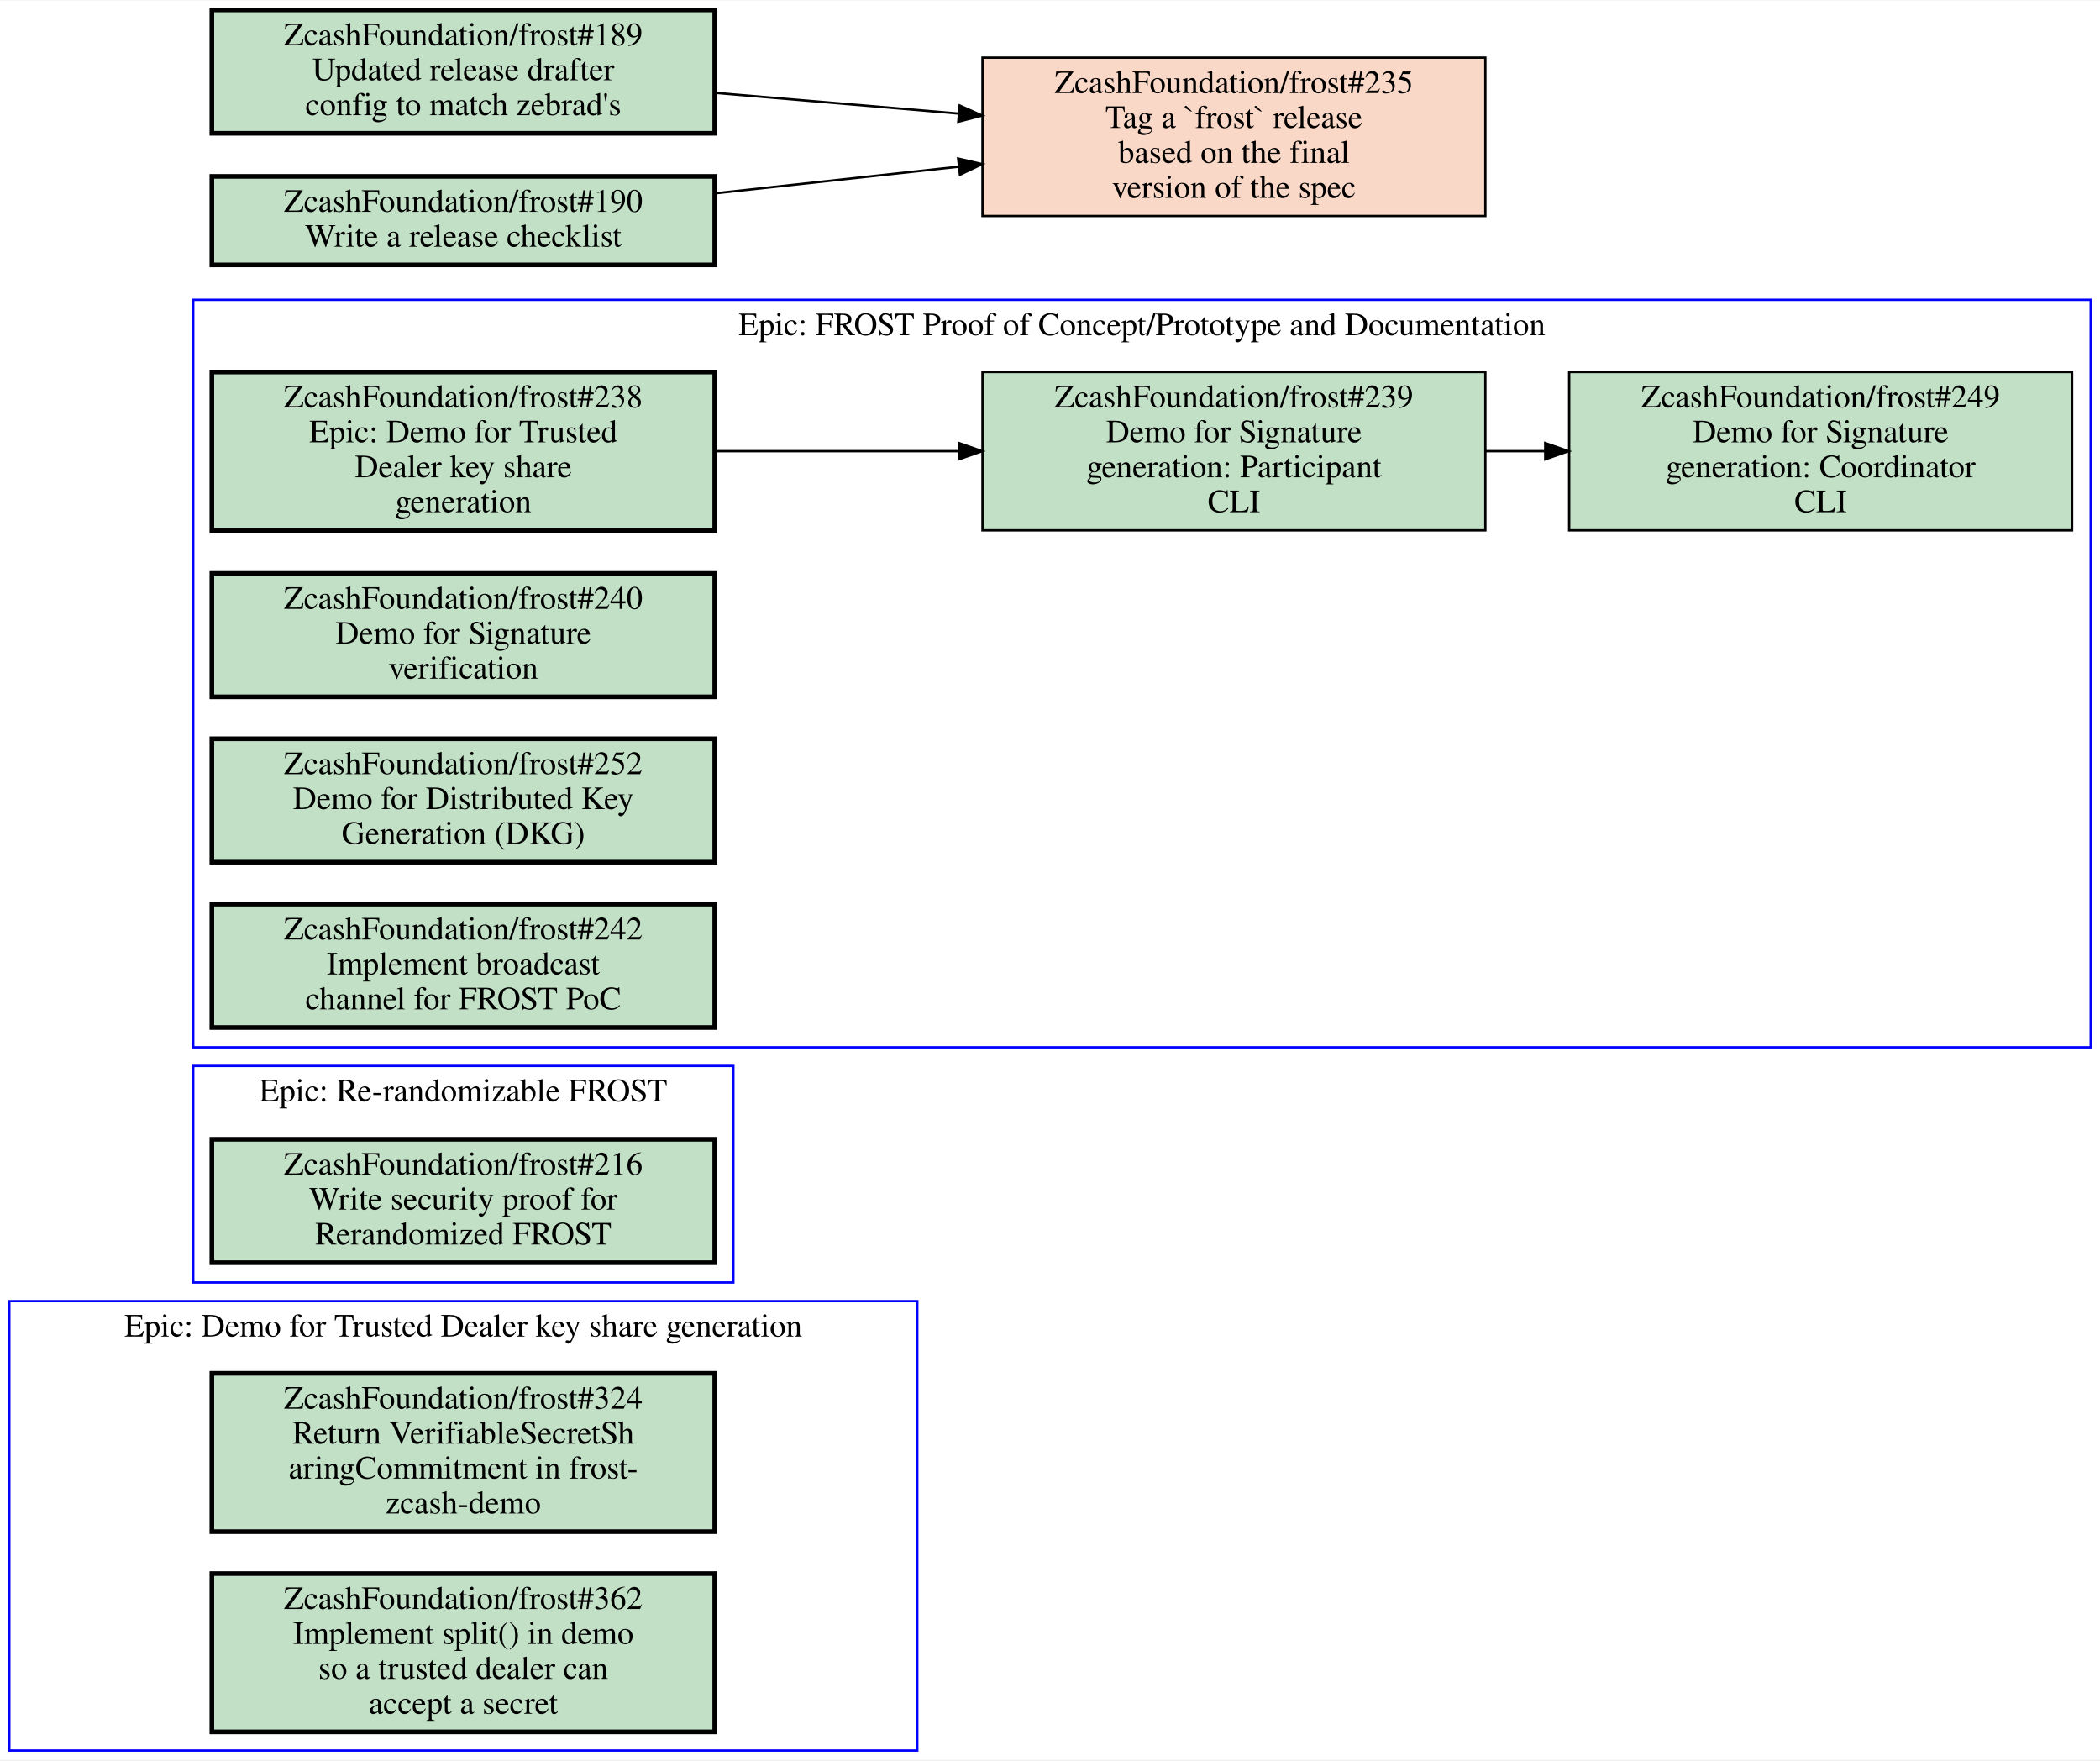
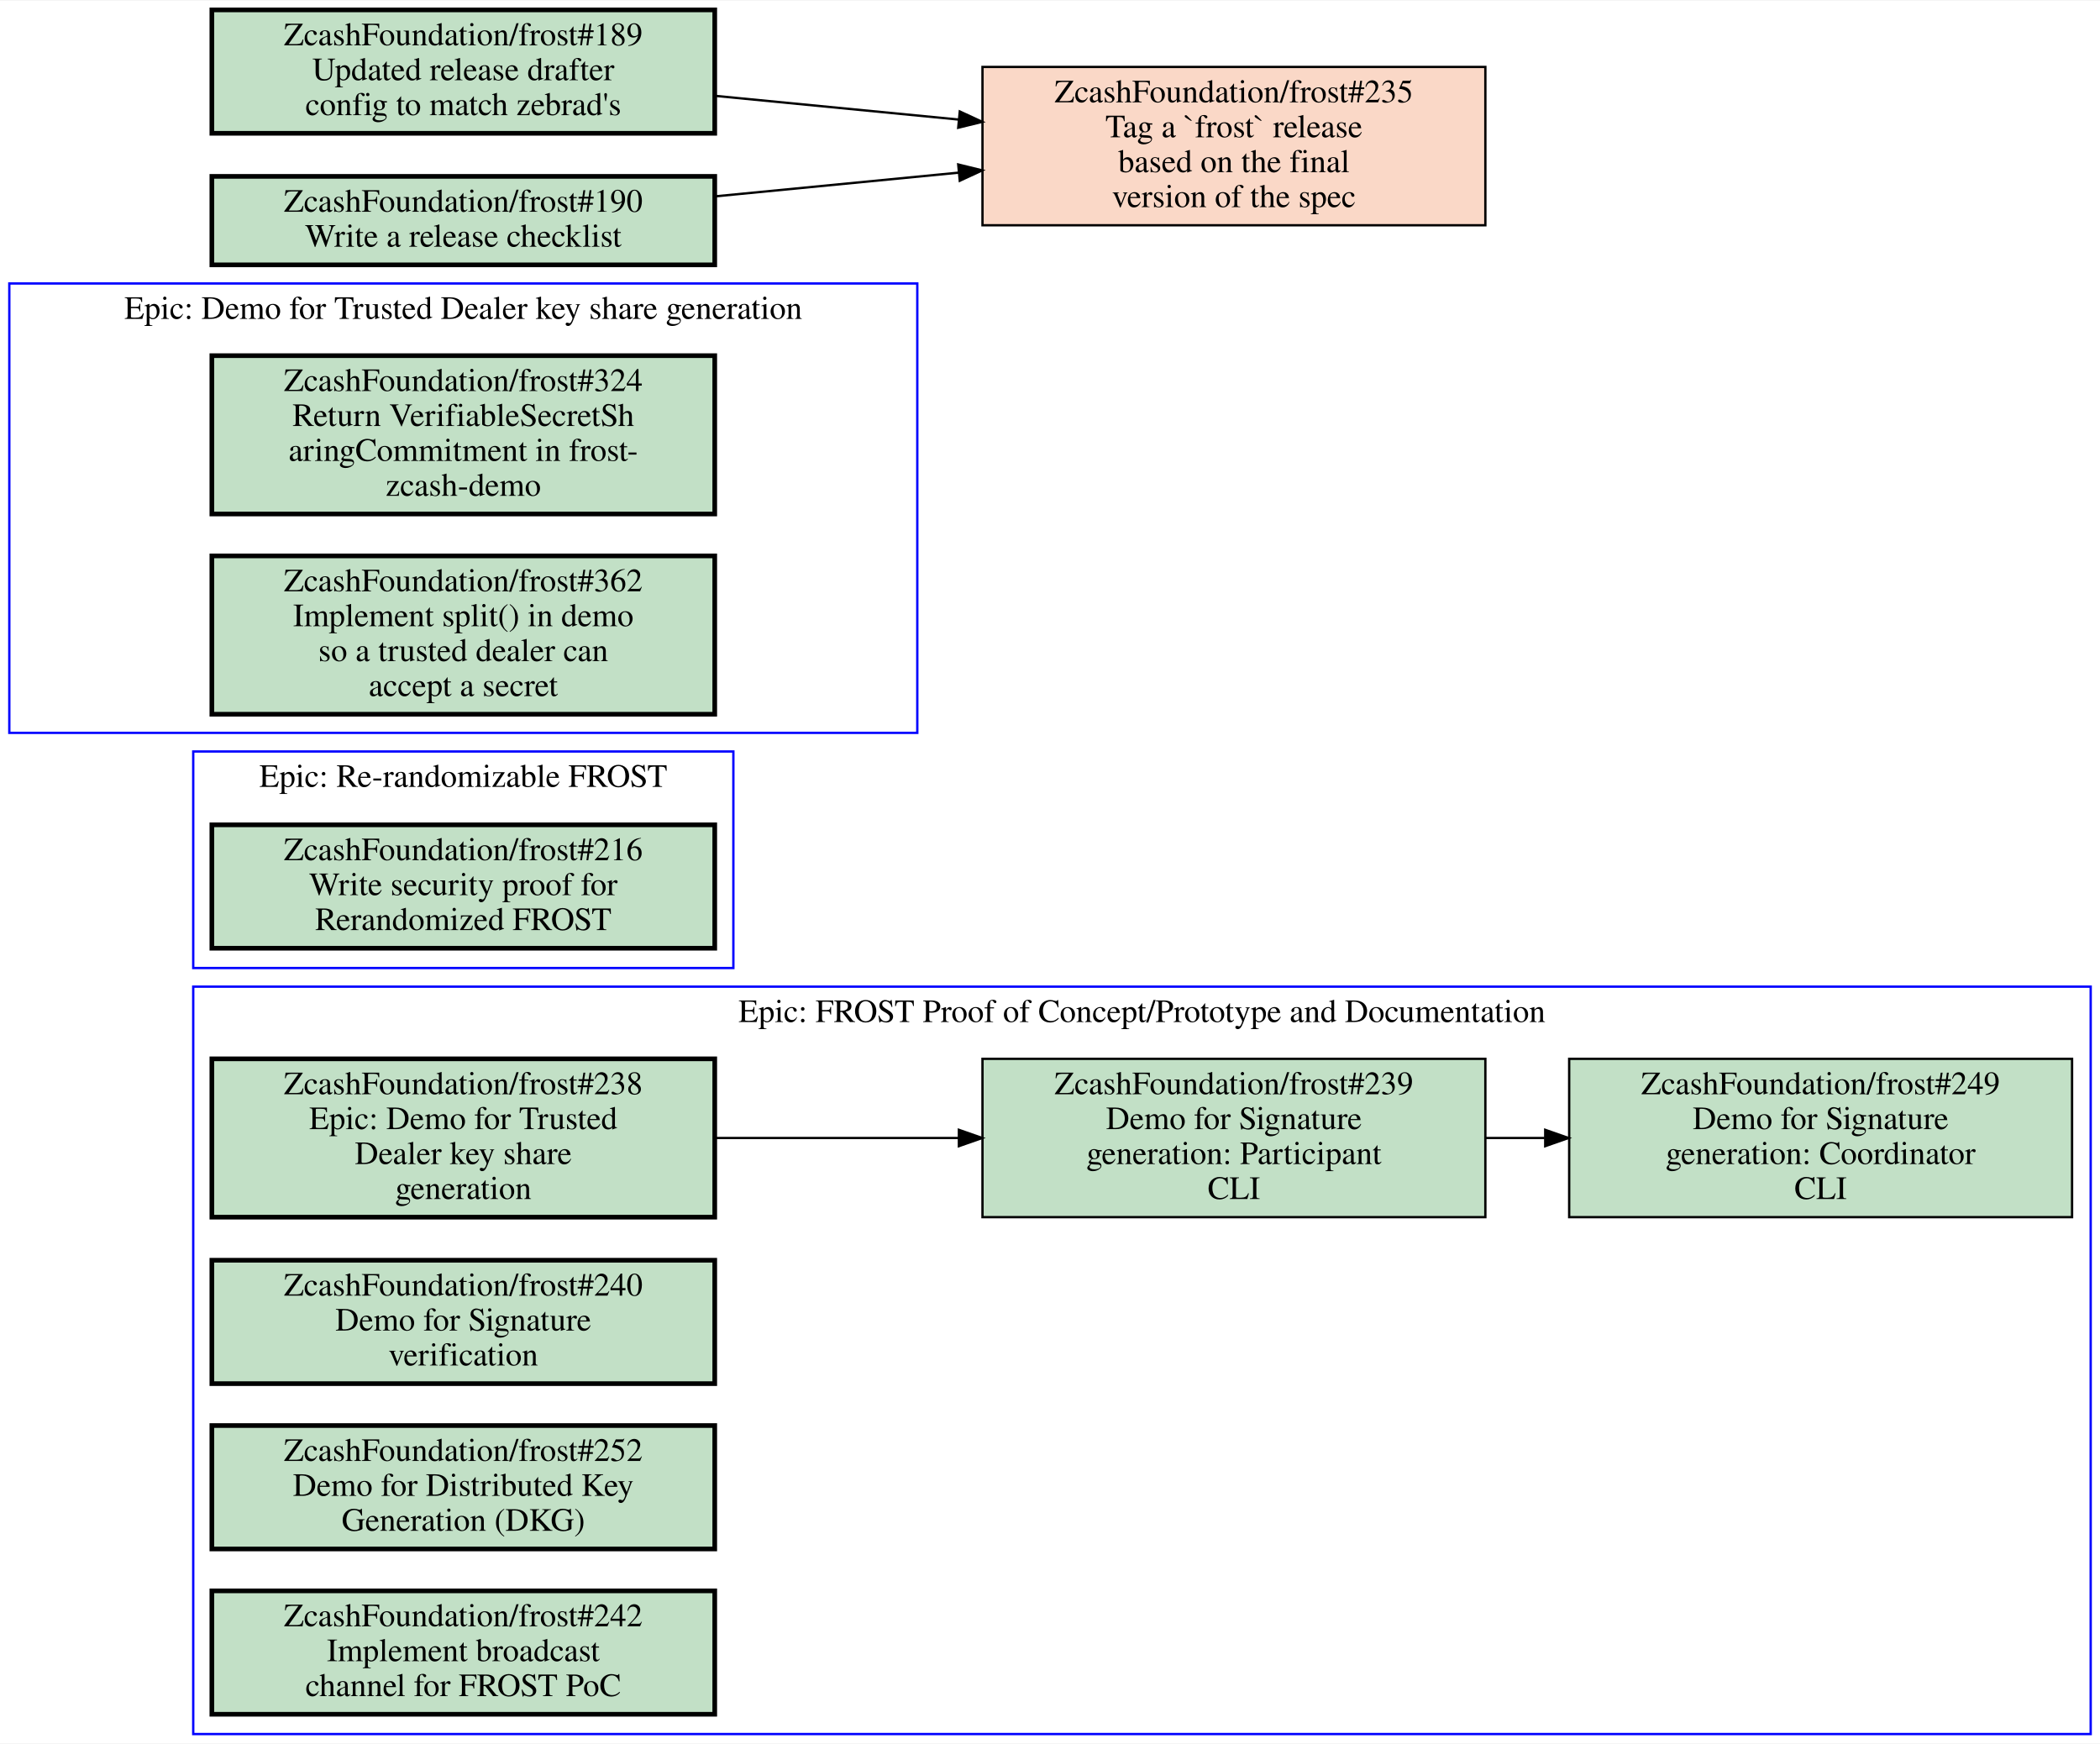
- <svg xmlns="http://www.w3.org/2000/svg" xmlns:xlink="http://www.w3.org/1999/xlink" width="902pt" height="756pt" viewBox="0.00 0.00 902.00 755.50">
-   <g id="graph0" class="graph" transform="scale(1 1) rotate(0) translate(4 751.5)">
-     <polygon fill="white" stroke="transparent" points="-4,4 -4,-751.5 898,-751.5 898,4 -4,4" />
+ <svg xmlns="http://www.w3.org/2000/svg" xmlns:xlink="http://www.w3.org/1999/xlink" width="902pt" height="749pt" viewBox="0.00 0.00 902.00 748.50">
+   <g id="graph0" class="graph" transform="scale(1 1) rotate(0) translate(4 744.5)">
+     <polygon fill="white" stroke="transparent" points="-4,4 -4,-744.5 898,-744.5 898,4 -4,4" />
    <g id="clust1" class="cluster">
-       <polygon fill="none" stroke="blue" points="79,-201 79,-294 311,-294 311,-201 79,-201" />
-       <text text-anchor="middle" x="195" y="-278.8" font-family="Times,serif" font-size="14.00">Epic: Re-randomizable FROST</text>
+       <polygon fill="none" stroke="blue" points="0,-430 0,-623 390,-623 390,-430 0,-430" />
+       <text text-anchor="middle" x="195" y="-607.8" font-family="Times,serif" font-size="14.00">Epic: Demo for Trusted Dealer key share generation</text>
    </g>
    <g id="clust2" class="cluster">
-       <polygon fill="none" stroke="blue" points="0,0 0,-193 390,-193 390,0 0,0" />
-       <text text-anchor="middle" x="195" y="-177.8" font-family="Times,serif" font-size="14.00">Epic: Demo for Trusted Dealer key share generation</text>
+       <polygon fill="none" stroke="blue" points="79,0 79,-321 894,-321 894,0 79,0" />
+       <text text-anchor="middle" x="486.5" y="-305.8" font-family="Times,serif" font-size="14.00">Epic: FROST Proof of Concept/Prototype and Documentation</text>
    </g>
    <g id="clust3" class="cluster">
-       <polygon fill="none" stroke="blue" points="79,-302 79,-623 894,-623 894,-302 79,-302" />
-       <text text-anchor="middle" x="486.5" y="-607.8" font-family="Times,serif" font-size="14.00">Epic: FROST Proof of Concept/Prototype and Documentation</text>
+       <polygon fill="none" stroke="blue" points="79,-329 79,-422 311,-422 311,-329 79,-329" />
+       <text text-anchor="middle" x="195" y="-406.8" font-family="Times,serif" font-size="14.00">Epic: Re-randomizable FROST</text>
    </g>
    <g id="node1" class="node open">
      <g id="a_node1">
-         <a xlink:href="https://github.com/ZcashFoundation/frost/issues/216" xlink:title="ZcashFoundation/frost#216&#10;Write security proof for&#10;Rerandomized FROST" target="_blank">
-           <polygon fill="#c2e0c6" stroke="black" stroke-width="2" points="303,-262.5 87,-262.5 87,-209.5 303,-209.5 303,-262.5" />
-           <text text-anchor="middle" x="195" y="-247.3" font-family="Times,serif" font-size="14.00">ZcashFoundation/frost#216</text>
-           <text text-anchor="middle" x="195" y="-232.3" font-family="Times,serif" font-size="14.00">Write security proof for</text>
-           <text text-anchor="middle" x="195" y="-217.3" font-family="Times,serif" font-size="14.00">Rerandomized FROST</text>
+         <a xlink:href="https://github.com/ZcashFoundation/frost/issues/324" xlink:title="ZcashFoundation/frost#324&#10;Return VerifiableSecretSh&#10;aringCommitment in frost-&#10;zcash-demo" target="_blank">
+           <polygon fill="#c2e0c6" stroke="black" stroke-width="2" points="303,-592 87,-592 87,-524 303,-524 303,-592" />
+           <text text-anchor="middle" x="195" y="-576.8" font-family="Times,serif" font-size="14.00">ZcashFoundation/frost#324</text>
+           <text text-anchor="middle" x="195" y="-561.8" font-family="Times,serif" font-size="14.00">Return VerifiableSecretSh</text>
+           <text text-anchor="middle" x="195" y="-546.8" font-family="Times,serif" font-size="14.00">aringCommitment in frost-</text>
+           <text text-anchor="middle" x="195" y="-531.8" font-family="Times,serif" font-size="14.00">zcash-demo</text>
        </a>
      </g>
    </g>
    <g id="node2" class="node open">
      <g id="a_node2">
-         <a xlink:href="https://github.com/ZcashFoundation/frost/issues/324" xlink:title="ZcashFoundation/frost#324&#10;Return VerifiableSecretSh&#10;aringCommitment in frost-&#10;zcash-demo" target="_blank">
-           <polygon fill="#c2e0c6" stroke="black" stroke-width="2" points="303,-162 87,-162 87,-94 303,-94 303,-162" />
-           <text text-anchor="middle" x="195" y="-146.8" font-family="Times,serif" font-size="14.00">ZcashFoundation/frost#324</text>
-           <text text-anchor="middle" x="195" y="-131.8" font-family="Times,serif" font-size="14.00">Return VerifiableSecretSh</text>
-           <text text-anchor="middle" x="195" y="-116.8" font-family="Times,serif" font-size="14.00">aringCommitment in frost-</text>
-           <text text-anchor="middle" x="195" y="-101.8" font-family="Times,serif" font-size="14.00">zcash-demo</text>
+         <a xlink:href="https://github.com/ZcashFoundation/frost/issues/362" xlink:title="ZcashFoundation/frost#362&#10;Implement split() in demo&#10;so a trusted dealer can&#10;accept a secret" target="_blank">
+           <polygon fill="#c2e0c6" stroke="black" stroke-width="2" points="303,-506 87,-506 87,-438 303,-438 303,-506" />
+           <text text-anchor="middle" x="195" y="-490.8" font-family="Times,serif" font-size="14.00">ZcashFoundation/frost#362</text>
+           <text text-anchor="middle" x="195" y="-475.8" font-family="Times,serif" font-size="14.00">Implement split() in demo</text>
+           <text text-anchor="middle" x="195" y="-460.8" font-family="Times,serif" font-size="14.00">so a trusted dealer can</text>
+           <text text-anchor="middle" x="195" y="-445.8" font-family="Times,serif" font-size="14.00">accept a secret</text>
        </a>
      </g>
    </g>
    <g id="node3" class="node open">
      <g id="a_node3">
-         <a xlink:href="https://github.com/ZcashFoundation/frost/issues/362" xlink:title="ZcashFoundation/frost#362&#10;Implement split() in demo&#10;so a trusted dealer can&#10;accept a secret" target="_blank">
-           <polygon fill="#c2e0c6" stroke="black" stroke-width="2" points="303,-76 87,-76 87,-8 303,-8 303,-76" />
-           <text text-anchor="middle" x="195" y="-60.8" font-family="Times,serif" font-size="14.00">ZcashFoundation/frost#362</text>
-           <text text-anchor="middle" x="195" y="-45.8" font-family="Times,serif" font-size="14.00">Implement split() in demo</text>
-           <text text-anchor="middle" x="195" y="-30.8" font-family="Times,serif" font-size="14.00">so a trusted dealer can</text>
-           <text text-anchor="middle" x="195" y="-15.8" font-family="Times,serif" font-size="14.00">accept a secret</text>
+         <a xlink:href="https://github.com/ZcashFoundation/frost/issues/238" xlink:title="ZcashFoundation/frost#238&#10;Epic: Demo for Trusted&#10;Dealer key share&#10;generation" target="_blank">
+           <polygon fill="#c2e0c6" stroke="black" stroke-width="2" points="303,-290 87,-290 87,-222 303,-222 303,-290" />
+           <text text-anchor="middle" x="195" y="-274.8" font-family="Times,serif" font-size="14.00">ZcashFoundation/frost#238</text>
+           <text text-anchor="middle" x="195" y="-259.8" font-family="Times,serif" font-size="14.00">Epic: Demo for Trusted</text>
+           <text text-anchor="middle" x="195" y="-244.8" font-family="Times,serif" font-size="14.00">Dealer key share</text>
+           <text text-anchor="middle" x="195" y="-229.8" font-family="Times,serif" font-size="14.00">generation</text>
        </a>
      </g>
    </g>
    <g id="node4" class="node open">
      <g id="a_node4">
-         <a xlink:href="https://github.com/ZcashFoundation/frost/issues/238" xlink:title="ZcashFoundation/frost#238&#10;Epic: Demo for Trusted&#10;Dealer key share&#10;generation" target="_blank">
-           <polygon fill="#c2e0c6" stroke="black" stroke-width="2" points="303,-592 87,-592 87,-524 303,-524 303,-592" />
-           <text text-anchor="middle" x="195" y="-576.8" font-family="Times,serif" font-size="14.00">ZcashFoundation/frost#238</text>
-           <text text-anchor="middle" x="195" y="-561.8" font-family="Times,serif" font-size="14.00">Epic: Demo for Trusted</text>
-           <text text-anchor="middle" x="195" y="-546.8" font-family="Times,serif" font-size="14.00">Dealer key share</text>
-           <text text-anchor="middle" x="195" y="-531.8" font-family="Times,serif" font-size="14.00">generation</text>
-         </a>
-       </g>
-     </g>
-     <g id="node5" class="node open">
-       <g id="a_node5">
        <a xlink:href="https://github.com/ZcashFoundation/frost/issues/239" xlink:title="ZcashFoundation/frost#239&#10;Demo for Signature&#10;generation: Participant&#10;CLI" target="_blank">
-           <polygon fill="#c2e0c6" stroke="black" points="634,-592 418,-592 418,-524 634,-524 634,-592" />
-           <text text-anchor="middle" x="526" y="-576.8" font-family="Times,serif" font-size="14.00">ZcashFoundation/frost#239</text>
-           <text text-anchor="middle" x="526" y="-561.8" font-family="Times,serif" font-size="14.00">Demo for Signature</text>
-           <text text-anchor="middle" x="526" y="-546.8" font-family="Times,serif" font-size="14.00">generation: Participant</text>
-           <text text-anchor="middle" x="526" y="-531.8" font-family="Times,serif" font-size="14.00">CLI</text>
+           <polygon fill="#c2e0c6" stroke="black" points="634,-290 418,-290 418,-222 634,-222 634,-290" />
+           <text text-anchor="middle" x="526" y="-274.8" font-family="Times,serif" font-size="14.00">ZcashFoundation/frost#239</text>
+           <text text-anchor="middle" x="526" y="-259.8" font-family="Times,serif" font-size="14.00">Demo for Signature</text>
+           <text text-anchor="middle" x="526" y="-244.8" font-family="Times,serif" font-size="14.00">generation: Participant</text>
+           <text text-anchor="middle" x="526" y="-229.8" font-family="Times,serif" font-size="14.00">CLI</text>
        </a>
      </g>
    </g>
    <g id="edge1" class="edge">
-       <path fill="none" stroke="black" d="M303.27,-558C336.72,-558 373.78,-558 407.87,-558" />
-       <polygon fill="black" stroke="black" points="407.87,-561.5 417.87,-558 407.87,-554.5 407.87,-561.5" />
+       <path fill="none" stroke="black" d="M303.27,-256C336.72,-256 373.78,-256 407.87,-256" />
+       <polygon fill="black" stroke="black" points="407.87,-259.5 417.87,-256 407.87,-252.5 407.87,-259.5" />
    </g>
-     <g id="node6" class="node open">
-       <g id="a_node6">
+     <g id="node5" class="node open">
+       <g id="a_node5">
        <a xlink:href="https://github.com/ZcashFoundation/frost/issues/249" xlink:title="ZcashFoundation/frost#249&#10;Demo for Signature&#10;generation: Coordinator&#10;CLI" target="_blank">
-           <polygon fill="#c2e0c6" stroke="black" points="886,-592 670,-592 670,-524 886,-524 886,-592" />
-           <text text-anchor="middle" x="778" y="-576.8" font-family="Times,serif" font-size="14.00">ZcashFoundation/frost#249</text>
-           <text text-anchor="middle" x="778" y="-561.8" font-family="Times,serif" font-size="14.00">Demo for Signature</text>
-           <text text-anchor="middle" x="778" y="-546.8" font-family="Times,serif" font-size="14.00">generation: Coordinator</text>
-           <text text-anchor="middle" x="778" y="-531.8" font-family="Times,serif" font-size="14.00">CLI</text>
+           <polygon fill="#c2e0c6" stroke="black" points="886,-290 670,-290 670,-222 886,-222 886,-290" />
+           <text text-anchor="middle" x="778" y="-274.8" font-family="Times,serif" font-size="14.00">ZcashFoundation/frost#249</text>
+           <text text-anchor="middle" x="778" y="-259.8" font-family="Times,serif" font-size="14.00">Demo for Signature</text>
+           <text text-anchor="middle" x="778" y="-244.8" font-family="Times,serif" font-size="14.00">generation: Coordinator</text>
+           <text text-anchor="middle" x="778" y="-229.8" font-family="Times,serif" font-size="14.00">CLI</text>
        </a>
      </g>
    </g>
    <g id="edge2" class="edge">
-       <path fill="none" stroke="black" d="M634.11,-558C642.5,-558 650.99,-558 659.44,-558" />
-       <polygon fill="black" stroke="black" points="659.71,-561.5 669.71,-558 659.71,-554.5 659.71,-561.5" />
+       <path fill="none" stroke="black" d="M634.11,-256C642.5,-256 650.99,-256 659.44,-256" />
+       <polygon fill="black" stroke="black" points="659.71,-259.5 669.71,-256 659.71,-252.5 659.71,-259.5" />
+     </g>
+     <g id="node6" class="node open">
+       <g id="a_node6">
+         <a xlink:href="https://github.com/ZcashFoundation/frost/issues/240" xlink:title="ZcashFoundation/frost#240&#10;Demo for Signature&#10;verification" target="_blank">
+           <polygon fill="#c2e0c6" stroke="black" stroke-width="2" points="303,-203.5 87,-203.5 87,-150.5 303,-150.5 303,-203.5" />
+           <text text-anchor="middle" x="195" y="-188.3" font-family="Times,serif" font-size="14.00">ZcashFoundation/frost#240</text>
+           <text text-anchor="middle" x="195" y="-173.3" font-family="Times,serif" font-size="14.00">Demo for Signature</text>
+           <text text-anchor="middle" x="195" y="-158.3" font-family="Times,serif" font-size="14.00">verification</text>
+         </a>
+       </g>
    </g>
    <g id="node7" class="node open">
      <g id="a_node7">
-         <a xlink:href="https://github.com/ZcashFoundation/frost/issues/240" xlink:title="ZcashFoundation/frost#240&#10;Demo for Signature&#10;verification" target="_blank">
-           <polygon fill="#c2e0c6" stroke="black" stroke-width="2" points="303,-505.5 87,-505.5 87,-452.5 303,-452.5 303,-505.5" />
-           <text text-anchor="middle" x="195" y="-490.3" font-family="Times,serif" font-size="14.00">ZcashFoundation/frost#240</text>
-           <text text-anchor="middle" x="195" y="-475.3" font-family="Times,serif" font-size="14.00">Demo for Signature</text>
-           <text text-anchor="middle" x="195" y="-460.3" font-family="Times,serif" font-size="14.00">verification</text>
+         <a xlink:href="https://github.com/ZcashFoundation/frost/issues/252" xlink:title="ZcashFoundation/frost#252&#10;Demo for Distributed Key&#10;Generation (DKG)" target="_blank">
+           <polygon fill="#c2e0c6" stroke="black" stroke-width="2" points="303,-132.5 87,-132.5 87,-79.5 303,-79.5 303,-132.5" />
+           <text text-anchor="middle" x="195" y="-117.3" font-family="Times,serif" font-size="14.00">ZcashFoundation/frost#252</text>
+           <text text-anchor="middle" x="195" y="-102.3" font-family="Times,serif" font-size="14.00">Demo for Distributed Key</text>
+           <text text-anchor="middle" x="195" y="-87.3" font-family="Times,serif" font-size="14.00">Generation (DKG)</text>
        </a>
      </g>
    </g>
    <g id="node8" class="node open">
      <g id="a_node8">
-         <a xlink:href="https://github.com/ZcashFoundation/frost/issues/252" xlink:title="ZcashFoundation/frost#252&#10;Demo for Distributed Key&#10;Generation (DKG)" target="_blank">
-           <polygon fill="#c2e0c6" stroke="black" stroke-width="2" points="303,-434.5 87,-434.5 87,-381.5 303,-381.5 303,-434.5" />
-           <text text-anchor="middle" x="195" y="-419.3" font-family="Times,serif" font-size="14.00">ZcashFoundation/frost#252</text>
-           <text text-anchor="middle" x="195" y="-404.3" font-family="Times,serif" font-size="14.00">Demo for Distributed Key</text>
-           <text text-anchor="middle" x="195" y="-389.3" font-family="Times,serif" font-size="14.00">Generation (DKG)</text>
+         <a xlink:href="https://github.com/ZcashFoundation/frost/issues/242" xlink:title="ZcashFoundation/frost#242&#10;Implement broadcast&#10;channel for FROST PoC" target="_blank">
+           <polygon fill="#c2e0c6" stroke="black" stroke-width="2" points="303,-61.5 87,-61.5 87,-8.5 303,-8.5 303,-61.5" />
+           <text text-anchor="middle" x="195" y="-46.3" font-family="Times,serif" font-size="14.00">ZcashFoundation/frost#242</text>
+           <text text-anchor="middle" x="195" y="-31.3" font-family="Times,serif" font-size="14.00">Implement broadcast</text>
+           <text text-anchor="middle" x="195" y="-16.3" font-family="Times,serif" font-size="14.00">channel for FROST PoC</text>
        </a>
      </g>
    </g>
    <g id="node9" class="node open">
      <g id="a_node9">
-         <a xlink:href="https://github.com/ZcashFoundation/frost/issues/242" xlink:title="ZcashFoundation/frost#242&#10;Implement broadcast&#10;channel for FROST PoC" target="_blank">
-           <polygon fill="#c2e0c6" stroke="black" stroke-width="2" points="303,-363.5 87,-363.5 87,-310.5 303,-310.5 303,-363.5" />
-           <text text-anchor="middle" x="195" y="-348.3" font-family="Times,serif" font-size="14.00">ZcashFoundation/frost#242</text>
-           <text text-anchor="middle" x="195" y="-333.3" font-family="Times,serif" font-size="14.00">Implement broadcast</text>
-           <text text-anchor="middle" x="195" y="-318.3" font-family="Times,serif" font-size="14.00">channel for FROST PoC</text>
+         <a xlink:href="https://github.com/ZcashFoundation/frost/issues/216" xlink:title="ZcashFoundation/frost#216&#10;Write security proof for&#10;Rerandomized FROST" target="_blank">
+           <polygon fill="#c2e0c6" stroke="black" stroke-width="2" points="303,-390.5 87,-390.5 87,-337.5 303,-337.5 303,-390.5" />
+           <text text-anchor="middle" x="195" y="-375.3" font-family="Times,serif" font-size="14.00">ZcashFoundation/frost#216</text>
+           <text text-anchor="middle" x="195" y="-360.3" font-family="Times,serif" font-size="14.00">Write security proof for</text>
+           <text text-anchor="middle" x="195" y="-345.3" font-family="Times,serif" font-size="14.00">Rerandomized FROST</text>
        </a>
      </g>
    </g>
    <g id="node10" class="node closed">
      <g id="a_node10">
        <a xlink:href="https://github.com/ZcashFoundation/frost/issues/235" xlink:title="ZcashFoundation/frost#235&#10;Tag a `frost` release&#10;based on the final&#10;version of the spec" target="_blank">
-           <polygon fill="#fad8c7" stroke="black" points="634,-727 418,-727 418,-659 634,-659 634,-727" />
-           <text text-anchor="middle" x="526" y="-711.8" font-family="Times,serif" font-size="14.00">ZcashFoundation/frost#235</text>
-           <text text-anchor="middle" x="526" y="-696.8" font-family="Times,serif" font-size="14.00">Tag a `frost` release</text>
-           <text text-anchor="middle" x="526" y="-681.8" font-family="Times,serif" font-size="14.00">based on the final</text>
-           <text text-anchor="middle" x="526" y="-666.8" font-family="Times,serif" font-size="14.00">version of the spec</text>
+           <polygon fill="#fad8c7" stroke="black" points="634,-716 418,-716 418,-648 634,-648 634,-716" />
+           <text text-anchor="middle" x="526" y="-700.8" font-family="Times,serif" font-size="14.00">ZcashFoundation/frost#235</text>
+           <text text-anchor="middle" x="526" y="-685.8" font-family="Times,serif" font-size="14.00">Tag a `frost` release</text>
+           <text text-anchor="middle" x="526" y="-670.8" font-family="Times,serif" font-size="14.00">based on the final</text>
+           <text text-anchor="middle" x="526" y="-655.8" font-family="Times,serif" font-size="14.00">version of the spec</text>
        </a>
      </g>
    </g>
    <g id="node11" class="node open">
      <g id="a_node11">
        <a xlink:href="https://github.com/ZcashFoundation/frost/issues/189" xlink:title="ZcashFoundation/frost#189&#10;Updated release drafter&#10;config to match zebrad's" target="_blank">
-           <polygon fill="#c2e0c6" stroke="black" stroke-width="2" points="303,-747.5 87,-747.5 87,-694.5 303,-694.5 303,-747.5" />
-           <text text-anchor="middle" x="195" y="-732.3" font-family="Times,serif" font-size="14.00">ZcashFoundation/frost#189</text>
-           <text text-anchor="middle" x="195" y="-717.3" font-family="Times,serif" font-size="14.00">Updated release drafter</text>
-           <text text-anchor="middle" x="195" y="-702.3" font-family="Times,serif" font-size="14.00">config to match zebrad's</text>
+           <polygon fill="#c2e0c6" stroke="black" stroke-width="2" points="303,-740.5 87,-740.5 87,-687.5 303,-687.5 303,-740.5" />
+           <text text-anchor="middle" x="195" y="-725.3" font-family="Times,serif" font-size="14.00">ZcashFoundation/frost#189</text>
+           <text text-anchor="middle" x="195" y="-710.3" font-family="Times,serif" font-size="14.00">Updated release drafter</text>
+           <text text-anchor="middle" x="195" y="-695.3" font-family="Times,serif" font-size="14.00">config to match zebrad's</text>
        </a>
      </g>
    </g>
    <g id="edge3" class="edge">
-       <path fill="none" stroke="black" d="M303.27,-711.87C336.72,-709.02 373.78,-705.87 407.87,-702.97" />
-       <polygon fill="black" stroke="black" points="408.2,-706.45 417.87,-702.12 407.61,-699.48 408.2,-706.45" />
+       <path fill="none" stroke="black" d="M303.27,-703.57C336.72,-700.31 373.78,-696.71 407.87,-693.39" />
+       <polygon fill="black" stroke="black" points="408.25,-696.87 417.87,-692.42 407.58,-689.9 408.25,-696.87" />
    </g>
    <g id="node12" class="node open">
      <g id="a_node12">
        <a xlink:href="https://github.com/ZcashFoundation/frost/issues/190" xlink:title="ZcashFoundation/frost#190&#10;Write a release checklist" target="_blank">
-           <polygon fill="#c2e0c6" stroke="black" stroke-width="2" points="303,-676 87,-676 87,-638 303,-638 303,-676" />
-           <text text-anchor="middle" x="195" y="-660.8" font-family="Times,serif" font-size="14.00">ZcashFoundation/frost#190</text>
-           <text text-anchor="middle" x="195" y="-645.8" font-family="Times,serif" font-size="14.00">Write a release checklist</text>
+           <polygon fill="#c2e0c6" stroke="black" stroke-width="2" points="303,-669 87,-669 87,-631 303,-631 303,-669" />
+           <text text-anchor="middle" x="195" y="-653.8" font-family="Times,serif" font-size="14.00">ZcashFoundation/frost#190</text>
+           <text text-anchor="middle" x="195" y="-638.8" font-family="Times,serif" font-size="14.00">Write a release checklist</text>
        </a>
      </g>
    </g>
    <g id="edge4" class="edge">
-       <path fill="none" stroke="black" d="M303.27,-668.74C336.72,-672.4 373.78,-676.45 407.87,-680.18" />
-       <polygon fill="black" stroke="black" points="407.55,-683.67 417.87,-681.28 408.31,-676.71 407.55,-683.67" />
+       <path fill="none" stroke="black" d="M303.27,-660.43C336.72,-663.69 373.78,-667.29 407.87,-670.61" />
+       <polygon fill="black" stroke="black" points="407.58,-674.1 417.87,-671.58 408.25,-667.13 407.58,-674.1" />
    </g>
  </g>
</svg>
